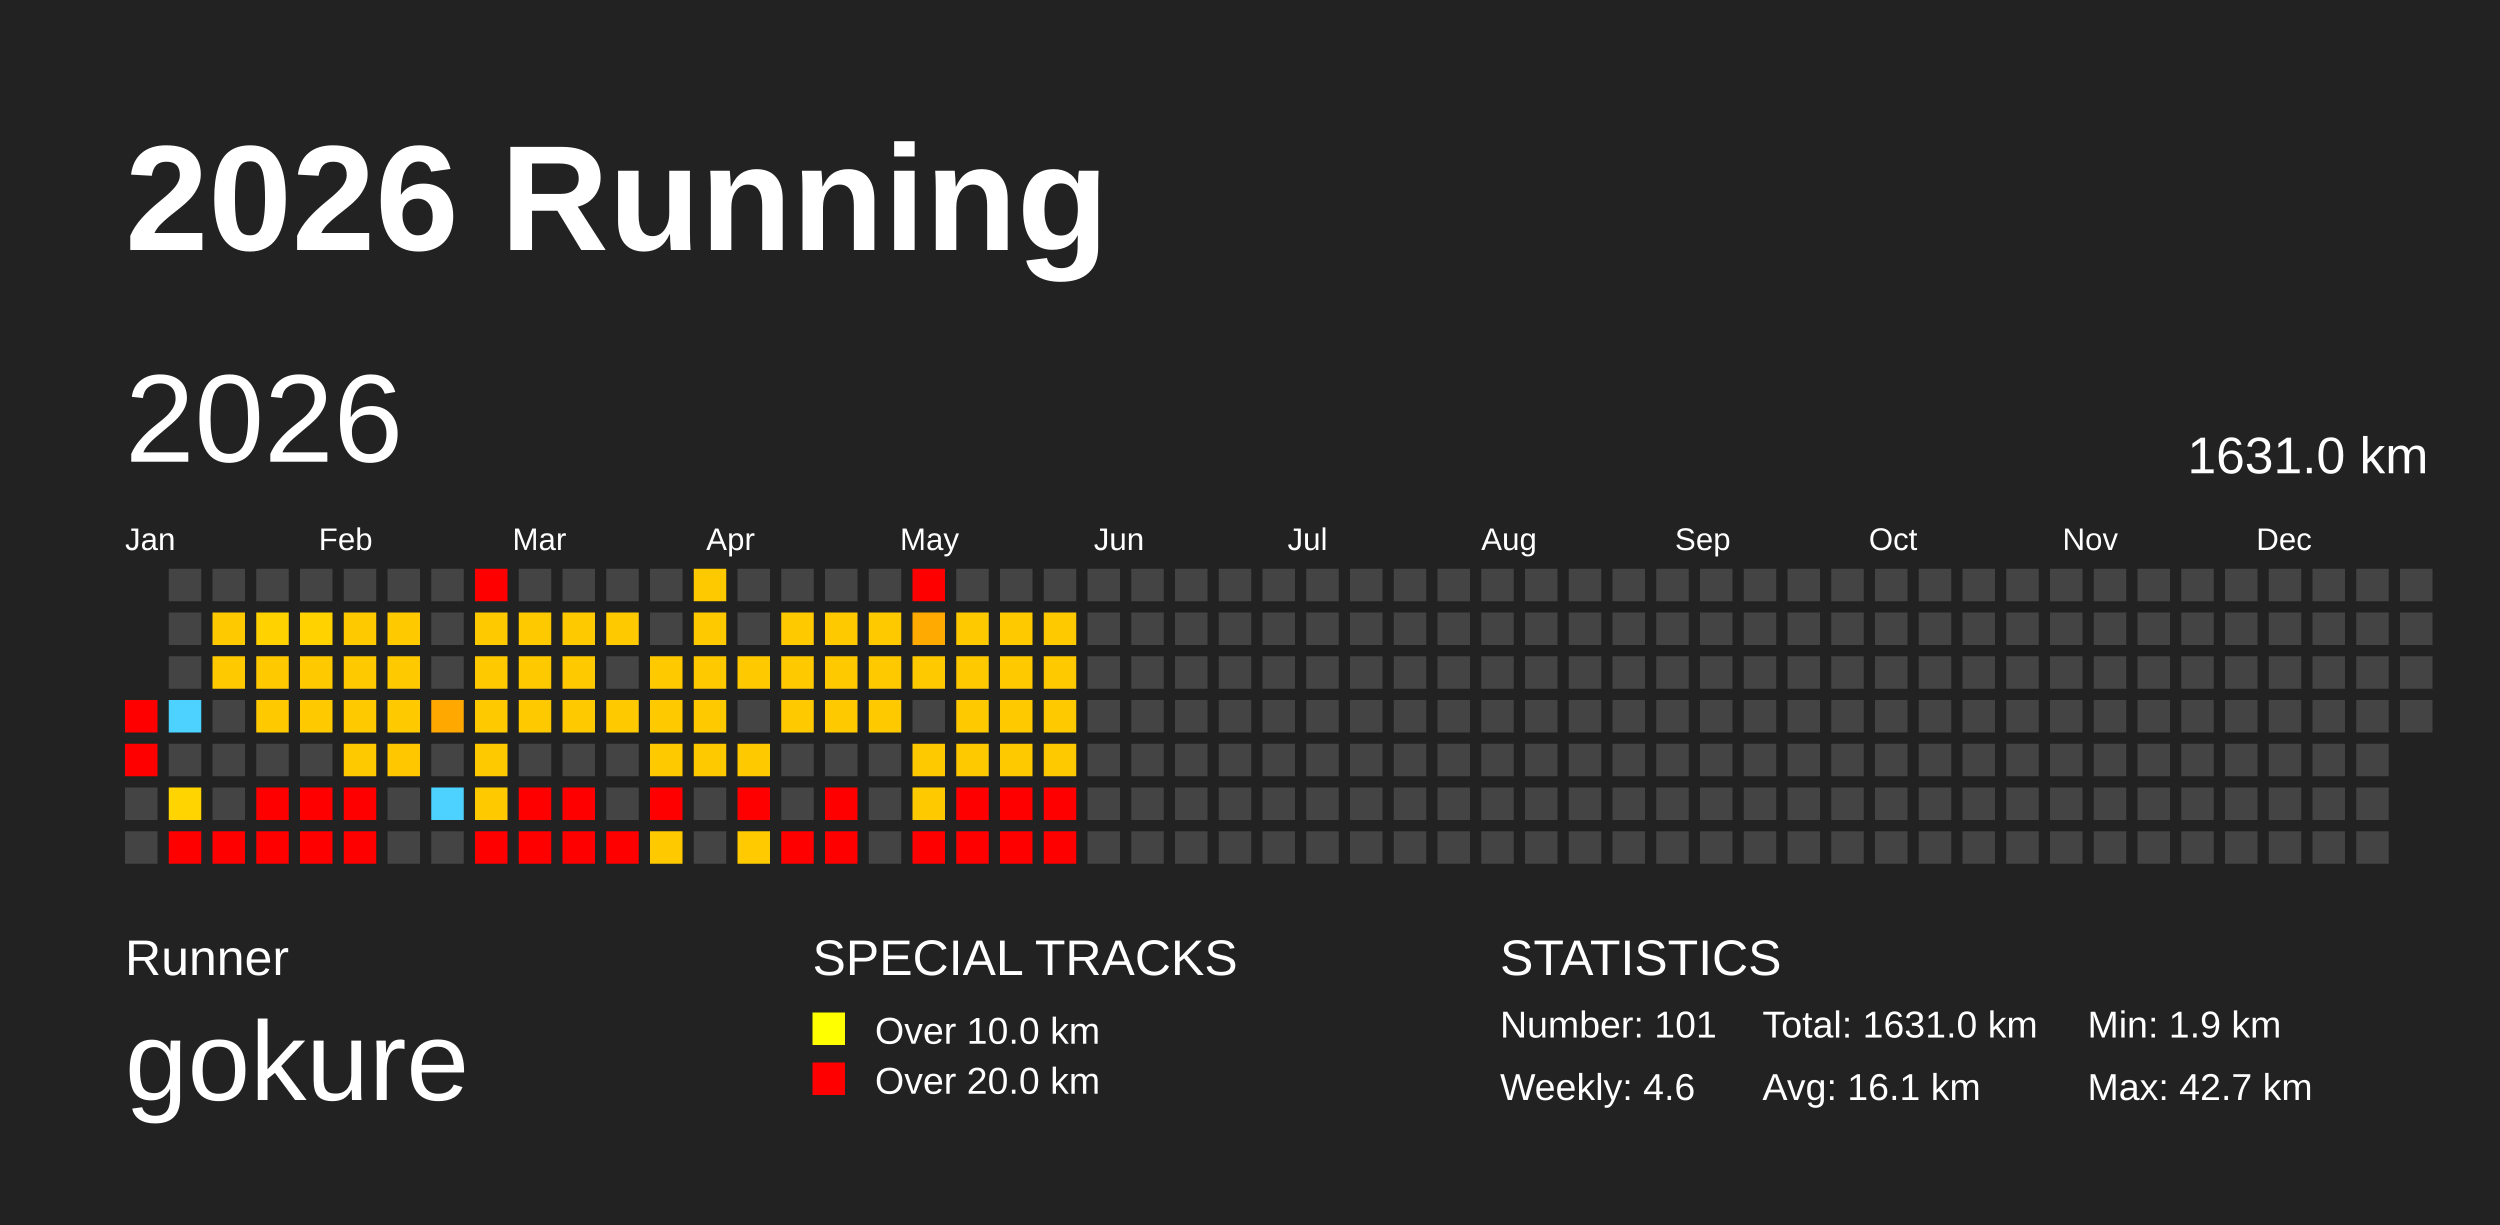
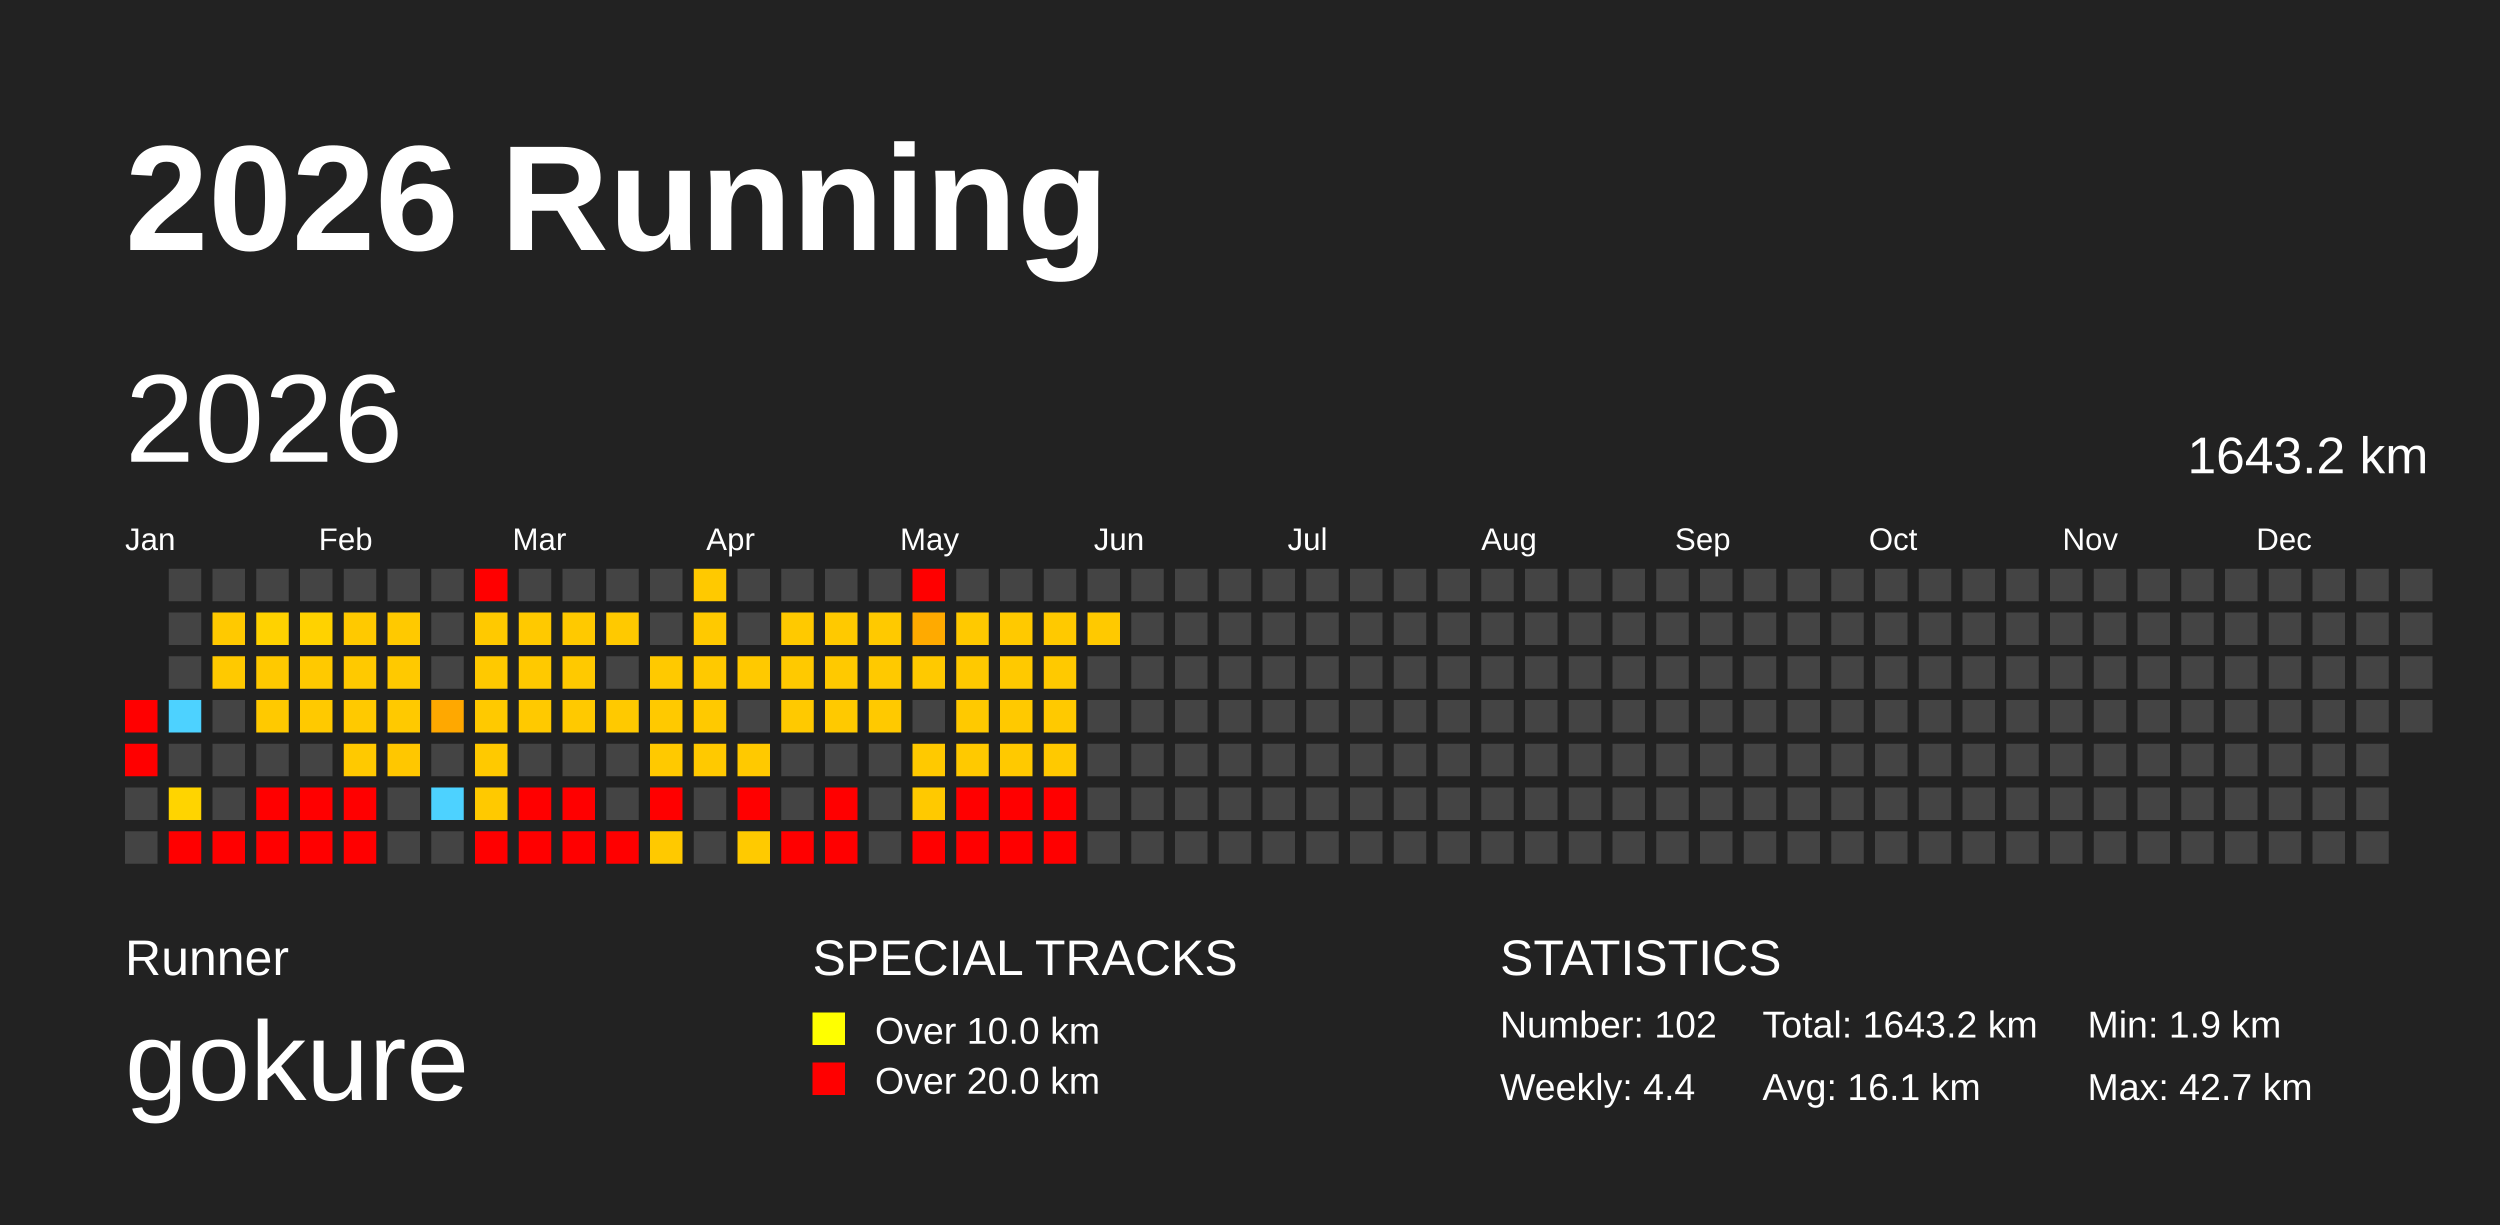
<svg xmlns="http://www.w3.org/2000/svg" baseProfile="full" height="98mm" version="1.1" viewBox="0,0,200,98" width="200mm">
  <defs>
    <pattern height="2" id="indoor-stripe" patternUnits="userSpaceOnUse" width="2">
      <line stroke="white" stroke-opacity="0.45" stroke-width="0.5" x1="0" x2="2" y1="2" y2="0" />
    </pattern>
  </defs>
  <rect fill="#222222" height="98" width="200" x="0" y="0" />
  <text fill="#FFFFFF" style="font-size:12px; font-family:Arial; font-weight:bold;" x="10" y="20">2026 Running</text>
  <text fill="#FFFFFF" style="font-size:4px; font-family:Arial" x="10" y="78">Runner</text>
  <text fill="#FFFFFF" style="font-size:9px; font-family:Arial" x="10" y="88">gokure</text>
  <text fill="#FFFFFF" style="font-size:4px; font-family:Arial" x="65" y="78">SPECIAL TRACKS</text>
  <rect fill="yellow" height="2.6" width="2.6" x="65" y="81" />
  <text fill="#FFFFFF" style="font-size:3px; font-family:Arial" x="70" y="83.5">Over 10.0 km</text>
  <rect fill="red" height="2.6" width="2.6" x="65" y="85" />
  <text fill="#FFFFFF" style="font-size:3px; font-family:Arial" x="70" y="87.5">Over 20.0 km</text>
  <text fill="#FFFFFF" style="font-size:4px; font-family:Arial" x="120" y="78">STATISTICS</text>
-   <text fill="#FFFFFF" style="font-size:3px; font-family:Arial" x="120" y="83">Number: 101</text>
-   <text fill="#FFFFFF" style="font-size:3px; font-family:Arial" x="120" y="88">Weekly: 4.6</text>
-   <text fill="#FFFFFF" style="font-size:3px; font-family:Arial" x="141" y="83">Total: 1631.0 km</text>
+   <text fill="#FFFFFF" style="font-size:3px; font-family:Arial" x="120" y="83">Number: 102</text>
+   <text fill="#FFFFFF" style="font-size:3px; font-family:Arial" x="120" y="88">Weekly: 4.4</text>
+   <text fill="#FFFFFF" style="font-size:3px; font-family:Arial" x="141" y="83">Total: 1643.2 km</text>
  <text fill="#FFFFFF" style="font-size:3px; font-family:Arial" x="141" y="88">Avg: 16.1 km</text>
  <text fill="#FFFFFF" style="font-size:3px; font-family:Arial" x="167" y="83">Min: 1.9 km</text>
  <text fill="#FFFFFF" style="font-size:3px; font-family:Arial" x="167" y="88">Max: 42.7 km</text>
  <text dominant-baseline="hanging" fill="#FFFFFF" style="font-size:10.0px; font-family:Arial;" x="10" y="30">2026</text>
-   <text dominant-baseline="hanging" fill="#FFFFFF" style="font-size:4.125px; font-family:Arial;" x="175" y="35">1631.0 km</text>
+   <text dominant-baseline="hanging" fill="#FFFFFF" style="font-size:4.125px; font-family:Arial;" x="175" y="35">1643.2 km</text>
  <text fill="#FFFFFF" style="font-size:2.5px; font-family:Arial" x="10.0" y="44">Jan</text>
  <text fill="#FFFFFF" style="font-size:2.5px; font-family:Arial" x="25.5" y="44">Feb</text>
  <text fill="#FFFFFF" style="font-size:2.5px; font-family:Arial" x="41.0" y="44">Mar</text>
  <text fill="#FFFFFF" style="font-size:2.5px; font-family:Arial" x="56.5" y="44">Apr</text>
  <text fill="#FFFFFF" style="font-size:2.5px; font-family:Arial" x="72.0" y="44">May</text>
  <text fill="#FFFFFF" style="font-size:2.5px; font-family:Arial" x="87.5" y="44">Jun</text>
  <text fill="#FFFFFF" style="font-size:2.5px; font-family:Arial" x="103.0" y="44">Jul</text>
  <text fill="#FFFFFF" style="font-size:2.5px; font-family:Arial" x="118.5" y="44">Aug</text>
  <text fill="#FFFFFF" style="font-size:2.5px; font-family:Arial" x="134.0" y="44">Sep</text>
  <text fill="#FFFFFF" style="font-size:2.5px; font-family:Arial" x="149.5" y="44">Oct</text>
  <text fill="#FFFFFF" style="font-size:2.5px; font-family:Arial" x="165.0" y="44">Nov</text>
  <text fill="#FFFFFF" style="font-size:2.5px; font-family:Arial" x="180.5" y="44">Dec</text>
  <rect fill="red" height="2.6" width="2.6" x="10.0" y="56.0" />
  <rect fill="red" height="2.6" width="2.6" x="10.0" y="59.5" />
  <rect fill="#444444" height="2.6" width="2.6" x="10.0" y="63.0" />
  <rect fill="#444444" height="2.6" width="2.6" x="10.0" y="66.5" />
  <rect fill="#444444" height="2.6" width="2.6" x="13.5" y="45.5" />
  <rect fill="#444444" height="2.6" width="2.6" x="13.5" y="49.0" />
  <rect fill="#444444" height="2.6" width="2.6" x="13.5" y="52.5" />
  <rect fill="#4dd2ff" height="2.6" width="2.6" x="13.5" y="56.0" />
  <rect fill="#444444" height="2.6" width="2.6" x="13.5" y="59.5" />
  <rect fill="#ffd400" height="2.6" width="2.6" x="13.5" y="63.0" />
  <rect fill="red" height="2.6" width="2.6" x="13.5" y="66.5" />
  <rect fill="#444444" height="2.6" width="2.6" x="17.0" y="45.5" />
  <rect fill="#ffc900" height="2.6" width="2.6" x="17.0" y="49.0" />
  <rect fill="#ffc900" height="2.6" width="2.6" x="17.0" y="52.5" />
  <rect fill="#444444" height="2.6" width="2.6" x="17.0" y="56.0" />
  <rect fill="#444444" height="2.6" width="2.6" x="17.0" y="59.5" />
  <rect fill="#444444" height="2.6" width="2.6" x="17.0" y="63.0" />
  <rect fill="red" height="2.6" width="2.6" x="17.0" y="66.5" />
  <rect fill="#444444" height="2.6" width="2.6" x="20.5" y="45.5" />
  <rect fill="#ffd200" height="2.6" width="2.6" x="20.5" y="49.0" />
  <rect fill="#ffc900" height="2.6" width="2.6" x="20.5" y="52.5" />
  <rect fill="#ffc900" height="2.6" width="2.6" x="20.5" y="56.0" />
  <rect fill="#444444" height="2.6" width="2.6" x="20.5" y="59.5" />
  <rect fill="red" height="2.6" width="2.6" x="20.5" y="63.0" />
  <rect fill="red" height="2.6" width="2.6" x="20.5" y="66.5" />
  <rect fill="#444444" height="2.6" width="2.6" x="24.0" y="45.5" />
  <rect fill="#ffd200" height="2.6" width="2.6" x="24.0" y="49.0" />
  <rect fill="#ffc900" height="2.6" width="2.6" x="24.0" y="52.5" />
  <rect fill="#ffc900" height="2.6" width="2.6" x="24.0" y="56.0" />
  <rect fill="#444444" height="2.6" width="2.6" x="24.0" y="59.5" />
  <rect fill="red" height="2.6" width="2.6" x="24.0" y="63.0" />
  <rect fill="red" height="2.6" width="2.6" x="24.0" y="66.5" />
  <rect fill="#444444" height="2.6" width="2.6" x="27.5" y="45.5" />
  <rect fill="#ffc900" height="2.6" width="2.6" x="27.5" y="49.0" />
  <rect fill="#ffc900" height="2.6" width="2.6" x="27.5" y="52.5" />
  <rect fill="#ffc900" height="2.6" width="2.6" x="27.5" y="56.0" />
  <rect fill="#ffc900" height="2.6" width="2.6" x="27.5" y="59.5" />
  <rect fill="red" height="2.6" width="2.6" x="27.5" y="63.0" />
  <rect fill="red" height="2.6" width="2.6" x="27.5" y="66.5" />
  <rect fill="#444444" height="2.6" width="2.6" x="31.0" y="45.5" />
  <rect fill="#ffc900" height="2.6" width="2.6" x="31.0" y="49.0" />
  <rect fill="#ffc900" height="2.6" width="2.6" x="31.0" y="52.5" />
  <rect fill="#ffc900" height="2.6" width="2.6" x="31.0" y="56.0" />
  <rect fill="#ffc700" height="2.6" width="2.6" x="31.0" y="59.5" />
  <rect fill="#444444" height="2.6" width="2.6" x="31.0" y="63.0" />
  <rect fill="#444444" height="2.6" width="2.6" x="31.0" y="66.5" />
  <rect fill="#444444" height="2.6" width="2.6" x="34.5" y="45.5" />
  <rect fill="#444444" height="2.6" width="2.6" x="34.5" y="49.0" />
  <rect fill="#444444" height="2.6" width="2.6" x="34.5" y="52.5" />
  <rect fill="#ffa800" height="2.6" width="2.6" x="34.5" y="56.0" />
  <rect fill="#444444" height="2.6" width="2.6" x="34.5" y="59.5" />
  <rect fill="#4dd2ff" height="2.6" width="2.6" x="34.5" y="63.0" />
  <rect fill="#444444" height="2.6" width="2.6" x="34.5" y="66.5" />
  <rect fill="red" height="2.6" width="2.6" x="38.0" y="45.5" />
  <rect fill="#ffc900" height="2.6" width="2.6" x="38.0" y="49.0" />
  <rect fill="#ffc900" height="2.6" width="2.6" x="38.0" y="52.5" />
  <rect fill="#ffc900" height="2.6" width="2.6" x="38.0" y="56.0" />
  <rect fill="#ffc900" height="2.6" width="2.6" x="38.0" y="59.5" />
  <rect fill="#ffc900" height="2.6" width="2.6" x="38.0" y="63.0" />
  <rect fill="red" height="2.6" width="2.6" x="38.0" y="66.5" />
  <rect fill="#444444" height="2.6" width="2.6" x="41.5" y="45.5" />
  <rect fill="#ffc900" height="2.6" width="2.6" x="41.5" y="49.0" />
  <rect fill="#ffc900" height="2.6" width="2.6" x="41.5" y="52.5" />
  <rect fill="#ffc900" height="2.6" width="2.6" x="41.5" y="56.0" />
  <rect fill="#444444" height="2.6" width="2.6" x="41.5" y="59.5" />
  <rect fill="red" height="2.6" width="2.6" x="41.5" y="63.0" />
  <rect fill="red" height="2.6" width="2.6" x="41.5" y="66.5" />
  <rect fill="#444444" height="2.6" width="2.6" x="45.0" y="45.5" />
  <rect fill="#ffc900" height="2.6" width="2.6" x="45.0" y="49.0" />
  <rect fill="#ffc900" height="2.6" width="2.6" x="45.0" y="52.5" />
  <rect fill="#ffc900" height="2.6" width="2.6" x="45.0" y="56.0" />
  <rect fill="#444444" height="2.6" width="2.6" x="45.0" y="59.5" />
  <rect fill="red" height="2.6" width="2.6" x="45.0" y="63.0" />
  <rect fill="red" height="2.6" width="2.6" x="45.0" y="66.5" />
  <rect fill="#444444" height="2.6" width="2.6" x="48.5" y="45.5" />
  <rect fill="#ffc900" height="2.6" width="2.6" x="48.5" y="49.0" />
  <rect fill="#444444" height="2.6" width="2.6" x="48.5" y="52.5" />
  <rect fill="#ffc900" height="2.6" width="2.6" x="48.5" y="56.0" />
  <rect fill="#444444" height="2.6" width="2.6" x="48.5" y="59.5" />
  <rect fill="#444444" height="2.6" width="2.6" x="48.5" y="63.0" />
  <rect fill="red" height="2.6" width="2.6" x="48.5" y="66.5" />
  <rect fill="#444444" height="2.6" width="2.6" x="52.0" y="45.5" />
  <rect fill="#444444" height="2.6" width="2.6" x="52.0" y="49.0" />
  <rect fill="#ffc900" height="2.6" width="2.6" x="52.0" y="52.5" />
  <rect fill="#ffc900" height="2.6" width="2.6" x="52.0" y="56.0" />
  <rect fill="#ffc900" height="2.6" width="2.6" x="52.0" y="59.5" />
  <rect fill="red" height="2.6" width="2.6" x="52.0" y="63.0" />
  <rect fill="#ffc900" height="2.6" width="2.6" x="52.0" y="66.5" />
  <rect fill="#ffc900" height="2.6" width="2.6" x="55.5" y="45.5" />
  <rect fill="#ffc900" height="2.6" width="2.6" x="55.5" y="49.0" />
  <rect fill="#ffc900" height="2.6" width="2.6" x="55.5" y="52.5" />
  <rect fill="#ffc900" height="2.6" width="2.6" x="55.5" y="56.0" />
  <rect fill="#ffc900" height="2.6" width="2.6" x="55.5" y="59.5" />
  <rect fill="#444444" height="2.6" width="2.6" x="55.5" y="63.0" />
  <rect fill="#444444" height="2.6" width="2.6" x="55.5" y="66.5" />
  <rect fill="#444444" height="2.6" width="2.6" x="59.0" y="45.5" />
  <rect fill="#444444" height="2.6" width="2.6" x="59.0" y="49.0" />
  <rect fill="#ffc900" height="2.6" width="2.6" x="59.0" y="52.5" />
  <rect fill="#444444" height="2.6" width="2.6" x="59.0" y="56.0" />
  <rect fill="#ffc900" height="2.6" width="2.6" x="59.0" y="59.5" />
  <rect fill="red" height="2.6" width="2.6" x="59.0" y="63.0" />
  <rect fill="#ffca00" height="2.6" width="2.6" x="59.0" y="66.5" />
  <rect fill="#444444" height="2.6" width="2.6" x="62.5" y="45.5" />
  <rect fill="#ffc900" height="2.6" width="2.6" x="62.5" y="49.0" />
  <rect fill="#ffc900" height="2.6" width="2.6" x="62.5" y="52.5" />
  <rect fill="#ffc900" height="2.6" width="2.6" x="62.5" y="56.0" />
  <rect fill="#444444" height="2.6" width="2.6" x="62.5" y="59.5" />
  <rect fill="#444444" height="2.6" width="2.6" x="62.5" y="63.0" />
  <rect fill="red" height="2.6" width="2.6" x="62.5" y="66.5" />
  <rect fill="#444444" height="2.6" width="2.6" x="66.0" y="45.5" />
  <rect fill="#ffc900" height="2.6" width="2.6" x="66.0" y="49.0" />
  <rect fill="#ffc900" height="2.6" width="2.6" x="66.0" y="52.5" />
  <rect fill="#ffc900" height="2.6" width="2.6" x="66.0" y="56.0" />
  <rect fill="#444444" height="2.6" width="2.6" x="66.0" y="59.5" />
  <rect fill="red" height="2.6" width="2.6" x="66.0" y="63.0" />
  <rect fill="red" height="2.6" width="2.6" x="66.0" y="66.5" />
  <rect fill="#444444" height="2.6" width="2.6" x="69.5" y="45.5" />
  <rect fill="#ffc900" height="2.6" width="2.6" x="69.5" y="49.0" />
  <rect fill="#ffc900" height="2.6" width="2.6" x="69.5" y="52.5" />
  <rect fill="#ffc900" height="2.6" width="2.6" x="69.5" y="56.0" />
  <rect fill="#444444" height="2.6" width="2.6" x="69.5" y="59.5" />
  <rect fill="#444444" height="2.6" width="2.6" x="69.5" y="63.0" />
  <rect fill="#444444" height="2.6" width="2.6" x="69.5" y="66.5" />
  <rect fill="red" height="2.6" width="2.6" x="73.0" y="45.5" />
  <rect fill="#ffaa00" height="2.6" width="2.6" x="73.0" y="49.0" />
  <rect fill="#ffc900" height="2.6" width="2.6" x="73.0" y="52.5" />
  <rect fill="#444444" height="2.6" width="2.6" x="73.0" y="56.0" />
  <rect fill="#ffc900" height="2.6" width="2.6" x="73.0" y="59.5" />
  <rect fill="#ffc900" height="2.6" width="2.6" x="73.0" y="63.0" />
  <rect fill="red" height="2.6" width="2.6" x="73.0" y="66.5" />
  <rect fill="#444444" height="2.6" width="2.6" x="76.5" y="45.5" />
  <rect fill="#ffc900" height="2.6" width="2.6" x="76.5" y="49.0" />
  <rect fill="#ffc900" height="2.6" width="2.6" x="76.5" y="52.5" />
  <rect fill="#ffc900" height="2.6" width="2.6" x="76.5" y="56.0" />
  <rect fill="#ffc900" height="2.6" width="2.6" x="76.5" y="59.5" />
  <rect fill="red" height="2.6" width="2.6" x="76.5" y="63.0" />
  <rect fill="red" height="2.6" width="2.6" x="76.5" y="66.5" />
  <rect fill="#444444" height="2.6" width="2.6" x="80.0" y="45.5" />
  <rect fill="#ffc900" height="2.6" width="2.6" x="80.0" y="49.0" />
  <rect fill="#ffc900" height="2.6" width="2.6" x="80.0" y="52.5" />
  <rect fill="#ffc900" height="2.6" width="2.6" x="80.0" y="56.0" />
  <rect fill="#ffc900" height="2.6" width="2.6" x="80.0" y="59.5" />
  <rect fill="red" height="2.6" width="2.6" x="80.0" y="63.0" />
  <rect fill="red" height="2.6" width="2.6" x="80.0" y="66.5" />
  <rect fill="#444444" height="2.6" width="2.6" x="83.5" y="45.5" />
  <rect fill="#ffc900" height="2.6" width="2.6" x="83.5" y="49.0" />
  <rect fill="#ffc900" height="2.6" width="2.6" x="83.5" y="52.5" />
  <rect fill="#ffc900" height="2.6" width="2.6" x="83.5" y="56.0" />
  <rect fill="#ffc900" height="2.6" width="2.6" x="83.5" y="59.5" />
  <rect fill="red" height="2.6" width="2.6" x="83.5" y="63.0" />
  <rect fill="red" height="2.6" width="2.6" x="83.5" y="66.5" />
  <rect fill="#444444" height="2.6" width="2.6" x="87.0" y="45.5" />
-   <rect fill="#444444" height="2.6" width="2.6" x="87.0" y="49.0" />
+   <rect fill="#ffc900" height="2.6" width="2.6" x="87.0" y="49.0" />
  <rect fill="#444444" height="2.6" width="2.6" x="87.0" y="52.5" />
  <rect fill="#444444" height="2.6" width="2.6" x="87.0" y="56.0" />
  <rect fill="#444444" height="2.6" width="2.6" x="87.0" y="59.5" />
  <rect fill="#444444" height="2.6" width="2.6" x="87.0" y="63.0" />
  <rect fill="#444444" height="2.6" width="2.6" x="87.0" y="66.5" />
  <rect fill="#444444" height="2.6" width="2.6" x="90.5" y="45.5" />
  <rect fill="#444444" height="2.6" width="2.6" x="90.5" y="49.0" />
  <rect fill="#444444" height="2.6" width="2.6" x="90.5" y="52.5" />
  <rect fill="#444444" height="2.6" width="2.6" x="90.5" y="56.0" />
  <rect fill="#444444" height="2.6" width="2.6" x="90.5" y="59.5" />
  <rect fill="#444444" height="2.6" width="2.6" x="90.5" y="63.0" />
  <rect fill="#444444" height="2.6" width="2.6" x="90.5" y="66.5" />
  <rect fill="#444444" height="2.6" width="2.6" x="94.0" y="45.5" />
  <rect fill="#444444" height="2.6" width="2.6" x="94.0" y="49.0" />
  <rect fill="#444444" height="2.6" width="2.6" x="94.0" y="52.5" />
  <rect fill="#444444" height="2.6" width="2.6" x="94.0" y="56.0" />
  <rect fill="#444444" height="2.6" width="2.6" x="94.0" y="59.5" />
  <rect fill="#444444" height="2.6" width="2.6" x="94.0" y="63.0" />
  <rect fill="#444444" height="2.6" width="2.6" x="94.0" y="66.5" />
  <rect fill="#444444" height="2.6" width="2.6" x="97.5" y="45.5" />
  <rect fill="#444444" height="2.6" width="2.6" x="97.5" y="49.0" />
  <rect fill="#444444" height="2.6" width="2.6" x="97.5" y="52.5" />
  <rect fill="#444444" height="2.6" width="2.6" x="97.5" y="56.0" />
  <rect fill="#444444" height="2.6" width="2.6" x="97.5" y="59.5" />
  <rect fill="#444444" height="2.6" width="2.6" x="97.5" y="63.0" />
  <rect fill="#444444" height="2.6" width="2.6" x="97.5" y="66.5" />
  <rect fill="#444444" height="2.6" width="2.6" x="101.0" y="45.5" />
  <rect fill="#444444" height="2.6" width="2.6" x="101.0" y="49.0" />
  <rect fill="#444444" height="2.6" width="2.6" x="101.0" y="52.5" />
  <rect fill="#444444" height="2.6" width="2.6" x="101.0" y="56.0" />
  <rect fill="#444444" height="2.6" width="2.6" x="101.0" y="59.5" />
  <rect fill="#444444" height="2.6" width="2.6" x="101.0" y="63.0" />
  <rect fill="#444444" height="2.6" width="2.6" x="101.0" y="66.5" />
  <rect fill="#444444" height="2.6" width="2.6" x="104.5" y="45.5" />
  <rect fill="#444444" height="2.6" width="2.6" x="104.5" y="49.0" />
  <rect fill="#444444" height="2.6" width="2.6" x="104.5" y="52.5" />
  <rect fill="#444444" height="2.6" width="2.6" x="104.5" y="56.0" />
  <rect fill="#444444" height="2.6" width="2.6" x="104.5" y="59.5" />
  <rect fill="#444444" height="2.6" width="2.6" x="104.5" y="63.0" />
  <rect fill="#444444" height="2.6" width="2.6" x="104.5" y="66.5" />
  <rect fill="#444444" height="2.6" width="2.6" x="108.0" y="45.5" />
  <rect fill="#444444" height="2.6" width="2.6" x="108.0" y="49.0" />
  <rect fill="#444444" height="2.6" width="2.6" x="108.0" y="52.5" />
  <rect fill="#444444" height="2.6" width="2.6" x="108.0" y="56.0" />
  <rect fill="#444444" height="2.6" width="2.6" x="108.0" y="59.5" />
  <rect fill="#444444" height="2.6" width="2.6" x="108.0" y="63.0" />
  <rect fill="#444444" height="2.6" width="2.6" x="108.0" y="66.5" />
  <rect fill="#444444" height="2.6" width="2.6" x="111.5" y="45.5" />
  <rect fill="#444444" height="2.6" width="2.6" x="111.5" y="49.0" />
  <rect fill="#444444" height="2.6" width="2.6" x="111.5" y="52.5" />
  <rect fill="#444444" height="2.6" width="2.6" x="111.5" y="56.0" />
  <rect fill="#444444" height="2.6" width="2.6" x="111.5" y="59.5" />
  <rect fill="#444444" height="2.6" width="2.6" x="111.5" y="63.0" />
  <rect fill="#444444" height="2.6" width="2.6" x="111.5" y="66.5" />
  <rect fill="#444444" height="2.6" width="2.6" x="115.0" y="45.5" />
  <rect fill="#444444" height="2.6" width="2.6" x="115.0" y="49.0" />
  <rect fill="#444444" height="2.6" width="2.6" x="115.0" y="52.5" />
  <rect fill="#444444" height="2.6" width="2.6" x="115.0" y="56.0" />
  <rect fill="#444444" height="2.6" width="2.6" x="115.0" y="59.5" />
  <rect fill="#444444" height="2.6" width="2.6" x="115.0" y="63.0" />
  <rect fill="#444444" height="2.6" width="2.6" x="115.0" y="66.5" />
  <rect fill="#444444" height="2.6" width="2.6" x="118.5" y="45.5" />
  <rect fill="#444444" height="2.6" width="2.6" x="118.5" y="49.0" />
  <rect fill="#444444" height="2.6" width="2.6" x="118.5" y="52.5" />
  <rect fill="#444444" height="2.6" width="2.6" x="118.5" y="56.0" />
  <rect fill="#444444" height="2.6" width="2.6" x="118.5" y="59.5" />
  <rect fill="#444444" height="2.6" width="2.6" x="118.5" y="63.0" />
  <rect fill="#444444" height="2.6" width="2.6" x="118.5" y="66.5" />
  <rect fill="#444444" height="2.6" width="2.6" x="122.0" y="45.5" />
  <rect fill="#444444" height="2.6" width="2.6" x="122.0" y="49.0" />
  <rect fill="#444444" height="2.6" width="2.6" x="122.0" y="52.5" />
  <rect fill="#444444" height="2.6" width="2.6" x="122.0" y="56.0" />
  <rect fill="#444444" height="2.6" width="2.6" x="122.0" y="59.5" />
  <rect fill="#444444" height="2.6" width="2.6" x="122.0" y="63.0" />
  <rect fill="#444444" height="2.6" width="2.6" x="122.0" y="66.5" />
  <rect fill="#444444" height="2.6" width="2.6" x="125.5" y="45.5" />
  <rect fill="#444444" height="2.6" width="2.6" x="125.5" y="49.0" />
  <rect fill="#444444" height="2.6" width="2.6" x="125.5" y="52.5" />
  <rect fill="#444444" height="2.6" width="2.6" x="125.5" y="56.0" />
  <rect fill="#444444" height="2.6" width="2.6" x="125.5" y="59.5" />
  <rect fill="#444444" height="2.6" width="2.6" x="125.5" y="63.0" />
  <rect fill="#444444" height="2.6" width="2.6" x="125.5" y="66.5" />
  <rect fill="#444444" height="2.6" width="2.6" x="129.0" y="45.5" />
  <rect fill="#444444" height="2.6" width="2.6" x="129.0" y="49.0" />
  <rect fill="#444444" height="2.6" width="2.6" x="129.0" y="52.5" />
  <rect fill="#444444" height="2.6" width="2.6" x="129.0" y="56.0" />
  <rect fill="#444444" height="2.6" width="2.6" x="129.0" y="59.5" />
  <rect fill="#444444" height="2.6" width="2.6" x="129.0" y="63.0" />
  <rect fill="#444444" height="2.6" width="2.6" x="129.0" y="66.5" />
  <rect fill="#444444" height="2.6" width="2.6" x="132.5" y="45.5" />
  <rect fill="#444444" height="2.6" width="2.6" x="132.5" y="49.0" />
  <rect fill="#444444" height="2.6" width="2.6" x="132.5" y="52.5" />
  <rect fill="#444444" height="2.6" width="2.6" x="132.5" y="56.0" />
  <rect fill="#444444" height="2.6" width="2.6" x="132.5" y="59.5" />
  <rect fill="#444444" height="2.6" width="2.6" x="132.5" y="63.0" />
  <rect fill="#444444" height="2.6" width="2.6" x="132.5" y="66.5" />
  <rect fill="#444444" height="2.6" width="2.6" x="136.0" y="45.5" />
  <rect fill="#444444" height="2.6" width="2.6" x="136.0" y="49.0" />
  <rect fill="#444444" height="2.6" width="2.6" x="136.0" y="52.5" />
  <rect fill="#444444" height="2.6" width="2.6" x="136.0" y="56.0" />
  <rect fill="#444444" height="2.6" width="2.6" x="136.0" y="59.5" />
  <rect fill="#444444" height="2.6" width="2.6" x="136.0" y="63.0" />
  <rect fill="#444444" height="2.6" width="2.6" x="136.0" y="66.5" />
  <rect fill="#444444" height="2.6" width="2.6" x="139.5" y="45.5" />
  <rect fill="#444444" height="2.6" width="2.6" x="139.5" y="49.0" />
  <rect fill="#444444" height="2.6" width="2.6" x="139.5" y="52.5" />
  <rect fill="#444444" height="2.6" width="2.6" x="139.5" y="56.0" />
  <rect fill="#444444" height="2.6" width="2.6" x="139.5" y="59.5" />
  <rect fill="#444444" height="2.6" width="2.6" x="139.5" y="63.0" />
  <rect fill="#444444" height="2.6" width="2.6" x="139.5" y="66.5" />
  <rect fill="#444444" height="2.6" width="2.6" x="143.0" y="45.5" />
  <rect fill="#444444" height="2.6" width="2.6" x="143.0" y="49.0" />
  <rect fill="#444444" height="2.6" width="2.6" x="143.0" y="52.5" />
  <rect fill="#444444" height="2.6" width="2.6" x="143.0" y="56.0" />
  <rect fill="#444444" height="2.6" width="2.6" x="143.0" y="59.5" />
  <rect fill="#444444" height="2.6" width="2.6" x="143.0" y="63.0" />
  <rect fill="#444444" height="2.6" width="2.6" x="143.0" y="66.5" />
  <rect fill="#444444" height="2.6" width="2.6" x="146.5" y="45.5" />
  <rect fill="#444444" height="2.6" width="2.6" x="146.5" y="49.0" />
  <rect fill="#444444" height="2.6" width="2.6" x="146.5" y="52.5" />
  <rect fill="#444444" height="2.6" width="2.6" x="146.5" y="56.0" />
  <rect fill="#444444" height="2.6" width="2.6" x="146.5" y="59.5" />
  <rect fill="#444444" height="2.6" width="2.6" x="146.5" y="63.0" />
  <rect fill="#444444" height="2.6" width="2.6" x="146.5" y="66.5" />
  <rect fill="#444444" height="2.6" width="2.6" x="150.0" y="45.5" />
  <rect fill="#444444" height="2.6" width="2.6" x="150.0" y="49.0" />
  <rect fill="#444444" height="2.6" width="2.6" x="150.0" y="52.5" />
  <rect fill="#444444" height="2.6" width="2.6" x="150.0" y="56.0" />
  <rect fill="#444444" height="2.6" width="2.6" x="150.0" y="59.5" />
  <rect fill="#444444" height="2.6" width="2.6" x="150.0" y="63.0" />
  <rect fill="#444444" height="2.6" width="2.6" x="150.0" y="66.5" />
  <rect fill="#444444" height="2.6" width="2.6" x="153.5" y="45.5" />
  <rect fill="#444444" height="2.6" width="2.6" x="153.5" y="49.0" />
  <rect fill="#444444" height="2.6" width="2.6" x="153.5" y="52.5" />
  <rect fill="#444444" height="2.6" width="2.6" x="153.5" y="56.0" />
  <rect fill="#444444" height="2.6" width="2.6" x="153.5" y="59.5" />
  <rect fill="#444444" height="2.6" width="2.6" x="153.5" y="63.0" />
  <rect fill="#444444" height="2.6" width="2.6" x="153.5" y="66.5" />
  <rect fill="#444444" height="2.6" width="2.6" x="157.0" y="45.5" />
  <rect fill="#444444" height="2.6" width="2.6" x="157.0" y="49.0" />
  <rect fill="#444444" height="2.6" width="2.6" x="157.0" y="52.5" />
  <rect fill="#444444" height="2.6" width="2.6" x="157.0" y="56.0" />
  <rect fill="#444444" height="2.6" width="2.6" x="157.0" y="59.5" />
  <rect fill="#444444" height="2.6" width="2.6" x="157.0" y="63.0" />
  <rect fill="#444444" height="2.6" width="2.6" x="157.0" y="66.5" />
  <rect fill="#444444" height="2.6" width="2.6" x="160.5" y="45.5" />
  <rect fill="#444444" height="2.6" width="2.6" x="160.5" y="49.0" />
  <rect fill="#444444" height="2.6" width="2.6" x="160.5" y="52.5" />
  <rect fill="#444444" height="2.6" width="2.6" x="160.5" y="56.0" />
  <rect fill="#444444" height="2.6" width="2.6" x="160.5" y="59.5" />
  <rect fill="#444444" height="2.6" width="2.6" x="160.5" y="63.0" />
  <rect fill="#444444" height="2.6" width="2.6" x="160.5" y="66.5" />
  <rect fill="#444444" height="2.6" width="2.6" x="164.0" y="45.5" />
  <rect fill="#444444" height="2.6" width="2.6" x="164.0" y="49.0" />
  <rect fill="#444444" height="2.6" width="2.6" x="164.0" y="52.5" />
  <rect fill="#444444" height="2.6" width="2.6" x="164.0" y="56.0" />
  <rect fill="#444444" height="2.6" width="2.6" x="164.0" y="59.5" />
  <rect fill="#444444" height="2.6" width="2.6" x="164.0" y="63.0" />
  <rect fill="#444444" height="2.6" width="2.6" x="164.0" y="66.5" />
  <rect fill="#444444" height="2.6" width="2.6" x="167.5" y="45.5" />
  <rect fill="#444444" height="2.6" width="2.6" x="167.5" y="49.0" />
  <rect fill="#444444" height="2.6" width="2.6" x="167.5" y="52.5" />
  <rect fill="#444444" height="2.6" width="2.6" x="167.5" y="56.0" />
  <rect fill="#444444" height="2.6" width="2.6" x="167.5" y="59.5" />
  <rect fill="#444444" height="2.6" width="2.6" x="167.5" y="63.0" />
  <rect fill="#444444" height="2.6" width="2.6" x="167.5" y="66.5" />
  <rect fill="#444444" height="2.6" width="2.6" x="171.0" y="45.5" />
  <rect fill="#444444" height="2.6" width="2.6" x="171.0" y="49.0" />
  <rect fill="#444444" height="2.6" width="2.6" x="171.0" y="52.5" />
  <rect fill="#444444" height="2.6" width="2.6" x="171.0" y="56.0" />
  <rect fill="#444444" height="2.6" width="2.6" x="171.0" y="59.5" />
  <rect fill="#444444" height="2.6" width="2.6" x="171.0" y="63.0" />
  <rect fill="#444444" height="2.6" width="2.6" x="171.0" y="66.5" />
  <rect fill="#444444" height="2.6" width="2.6" x="174.5" y="45.5" />
  <rect fill="#444444" height="2.6" width="2.6" x="174.5" y="49.0" />
  <rect fill="#444444" height="2.6" width="2.6" x="174.5" y="52.5" />
  <rect fill="#444444" height="2.6" width="2.6" x="174.5" y="56.0" />
  <rect fill="#444444" height="2.6" width="2.6" x="174.5" y="59.5" />
  <rect fill="#444444" height="2.6" width="2.6" x="174.5" y="63.0" />
  <rect fill="#444444" height="2.6" width="2.6" x="174.5" y="66.5" />
  <rect fill="#444444" height="2.6" width="2.6" x="178.0" y="45.5" />
  <rect fill="#444444" height="2.6" width="2.6" x="178.0" y="49.0" />
  <rect fill="#444444" height="2.6" width="2.6" x="178.0" y="52.5" />
  <rect fill="#444444" height="2.6" width="2.6" x="178.0" y="56.0" />
  <rect fill="#444444" height="2.6" width="2.6" x="178.0" y="59.5" />
  <rect fill="#444444" height="2.6" width="2.6" x="178.0" y="63.0" />
  <rect fill="#444444" height="2.6" width="2.6" x="178.0" y="66.5" />
  <rect fill="#444444" height="2.6" width="2.6" x="181.5" y="45.5" />
  <rect fill="#444444" height="2.6" width="2.6" x="181.5" y="49.0" />
  <rect fill="#444444" height="2.6" width="2.6" x="181.5" y="52.5" />
  <rect fill="#444444" height="2.6" width="2.6" x="181.5" y="56.0" />
  <rect fill="#444444" height="2.6" width="2.6" x="181.5" y="59.5" />
  <rect fill="#444444" height="2.6" width="2.6" x="181.5" y="63.0" />
  <rect fill="#444444" height="2.6" width="2.6" x="181.5" y="66.5" />
  <rect fill="#444444" height="2.6" width="2.6" x="185.0" y="45.5" />
  <rect fill="#444444" height="2.6" width="2.6" x="185.0" y="49.0" />
  <rect fill="#444444" height="2.6" width="2.6" x="185.0" y="52.5" />
  <rect fill="#444444" height="2.6" width="2.6" x="185.0" y="56.0" />
  <rect fill="#444444" height="2.6" width="2.6" x="185.0" y="59.5" />
  <rect fill="#444444" height="2.6" width="2.6" x="185.0" y="63.0" />
  <rect fill="#444444" height="2.6" width="2.6" x="185.0" y="66.5" />
  <rect fill="#444444" height="2.6" width="2.6" x="188.5" y="45.5" />
  <rect fill="#444444" height="2.6" width="2.6" x="188.5" y="49.0" />
  <rect fill="#444444" height="2.6" width="2.6" x="188.5" y="52.5" />
  <rect fill="#444444" height="2.6" width="2.6" x="188.5" y="56.0" />
  <rect fill="#444444" height="2.6" width="2.6" x="188.5" y="59.5" />
  <rect fill="#444444" height="2.6" width="2.6" x="188.5" y="63.0" />
  <rect fill="#444444" height="2.6" width="2.6" x="188.5" y="66.5" />
  <rect fill="#444444" height="2.6" width="2.6" x="192.0" y="45.5" />
  <rect fill="#444444" height="2.6" width="2.6" x="192.0" y="49.0" />
  <rect fill="#444444" height="2.6" width="2.6" x="192.0" y="52.5" />
  <rect fill="#444444" height="2.6" width="2.6" x="192.0" y="56.0" />
</svg>
